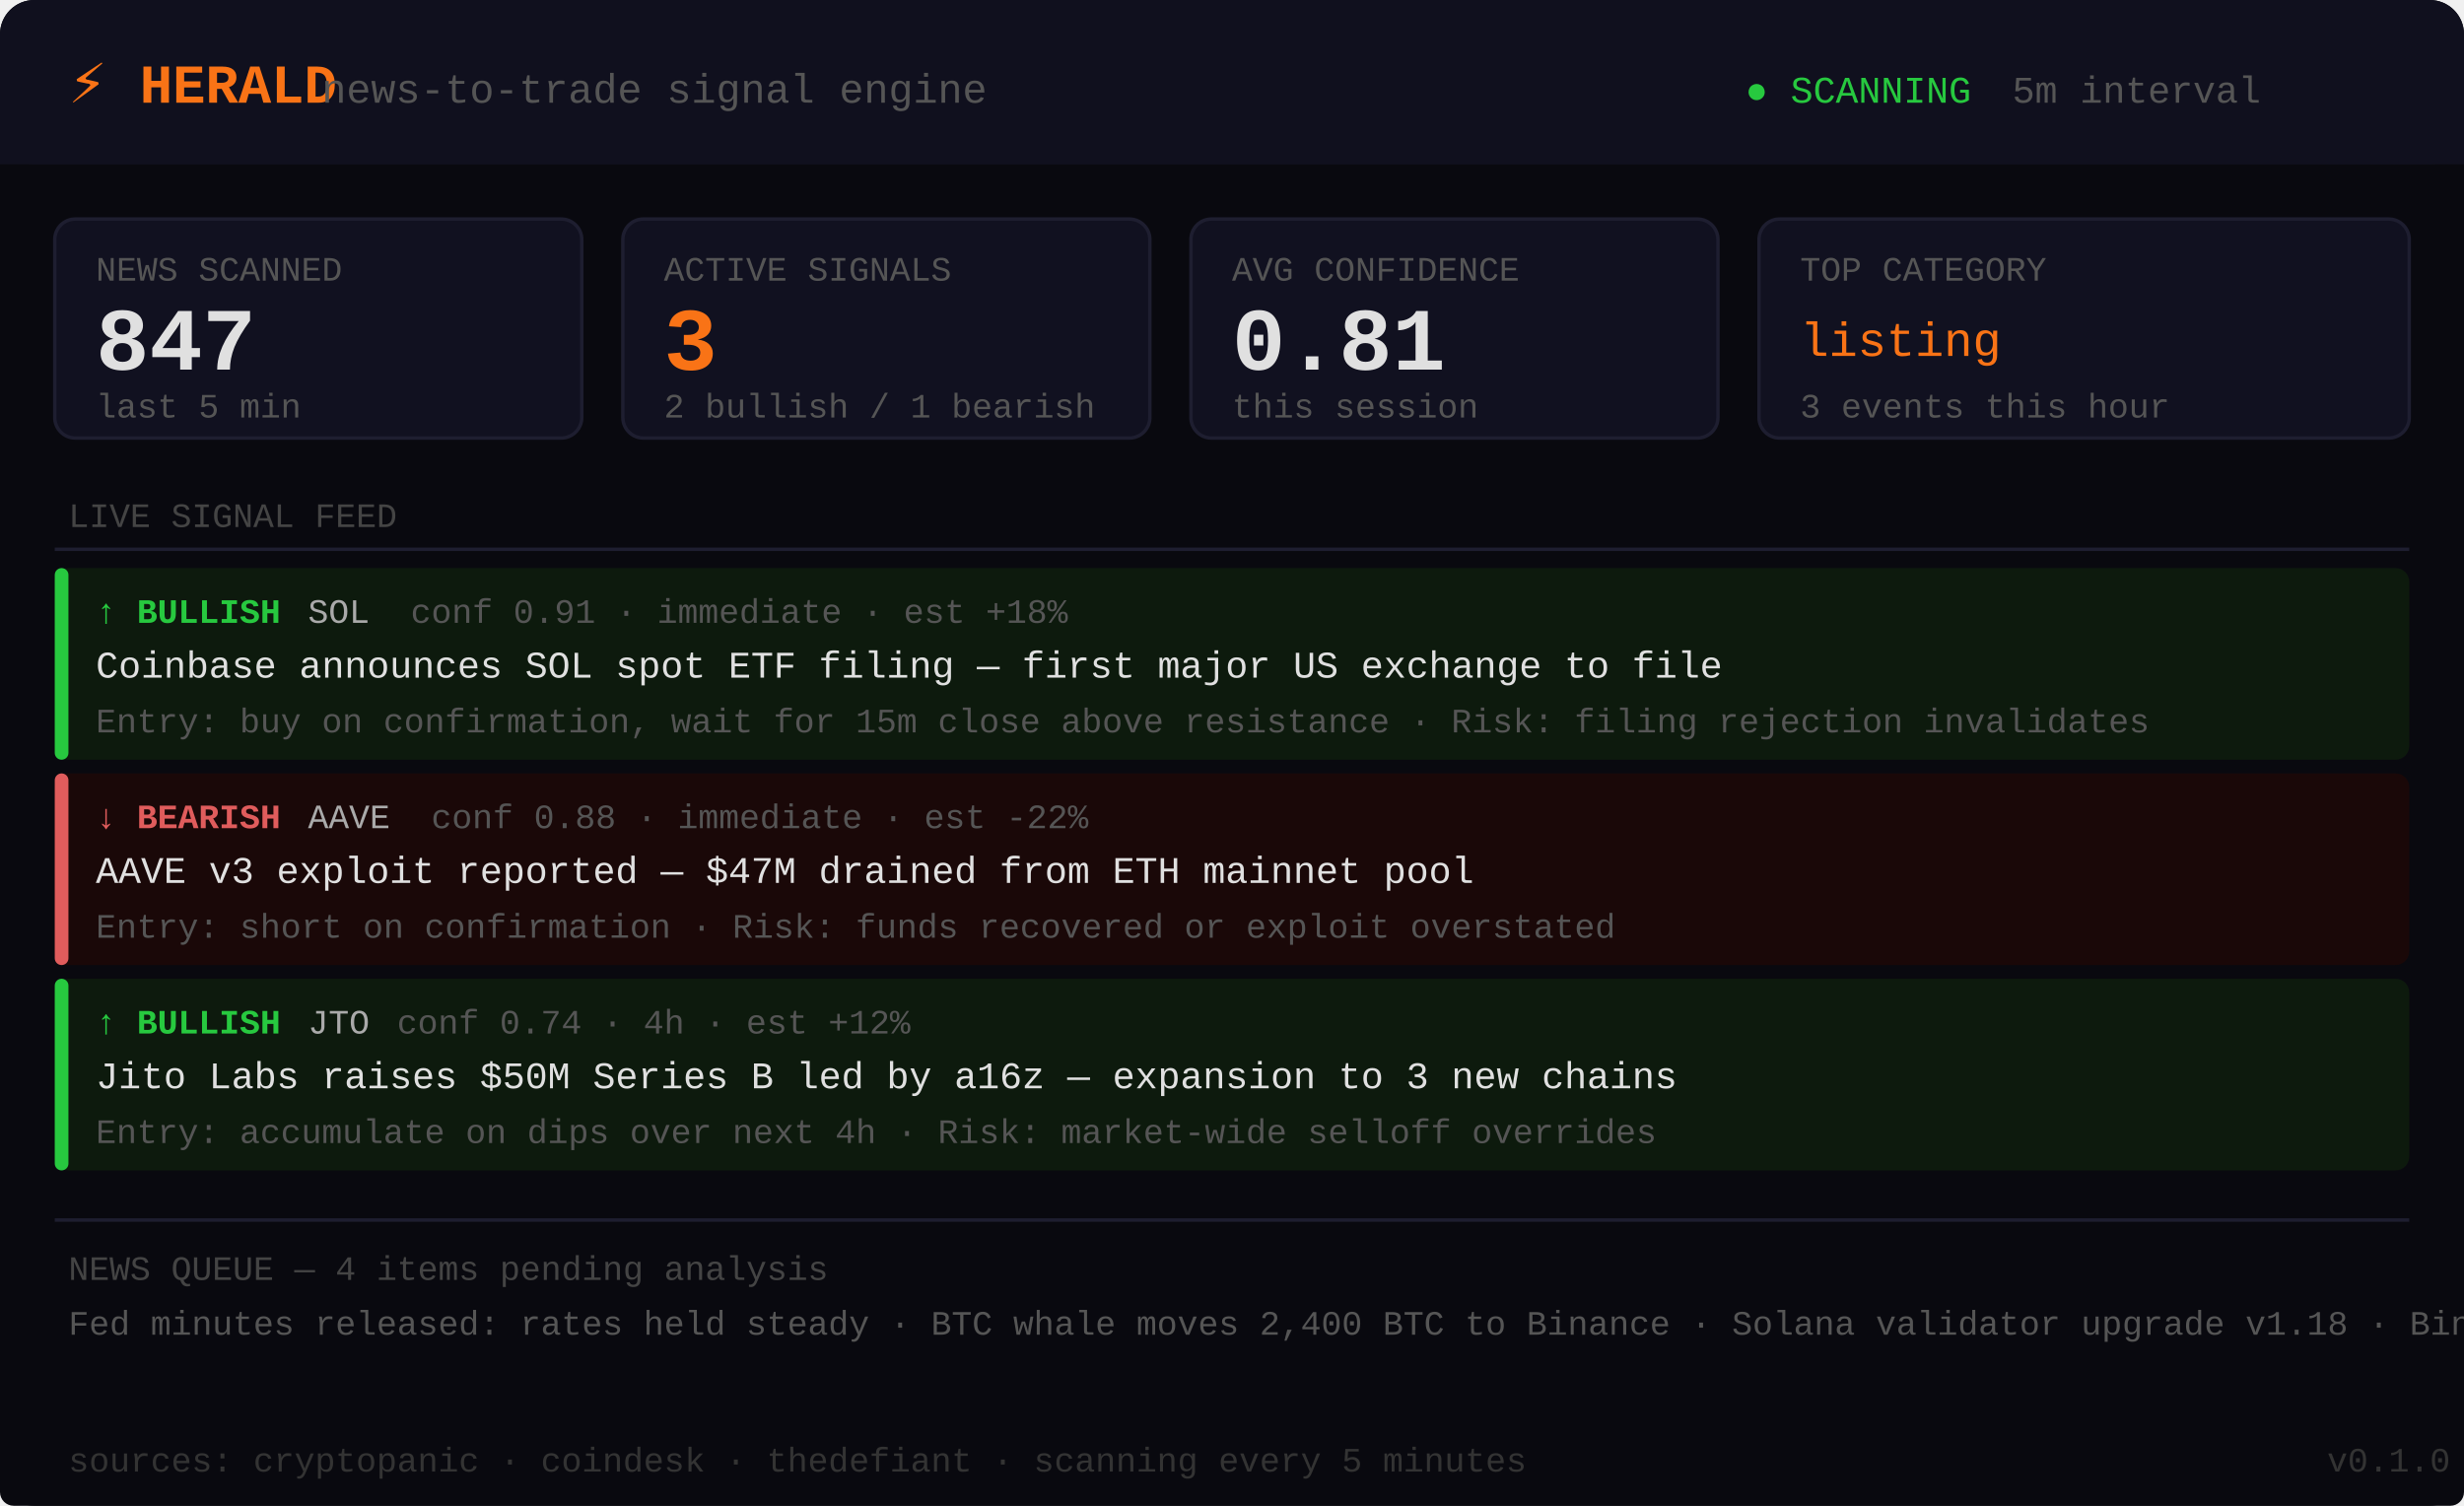
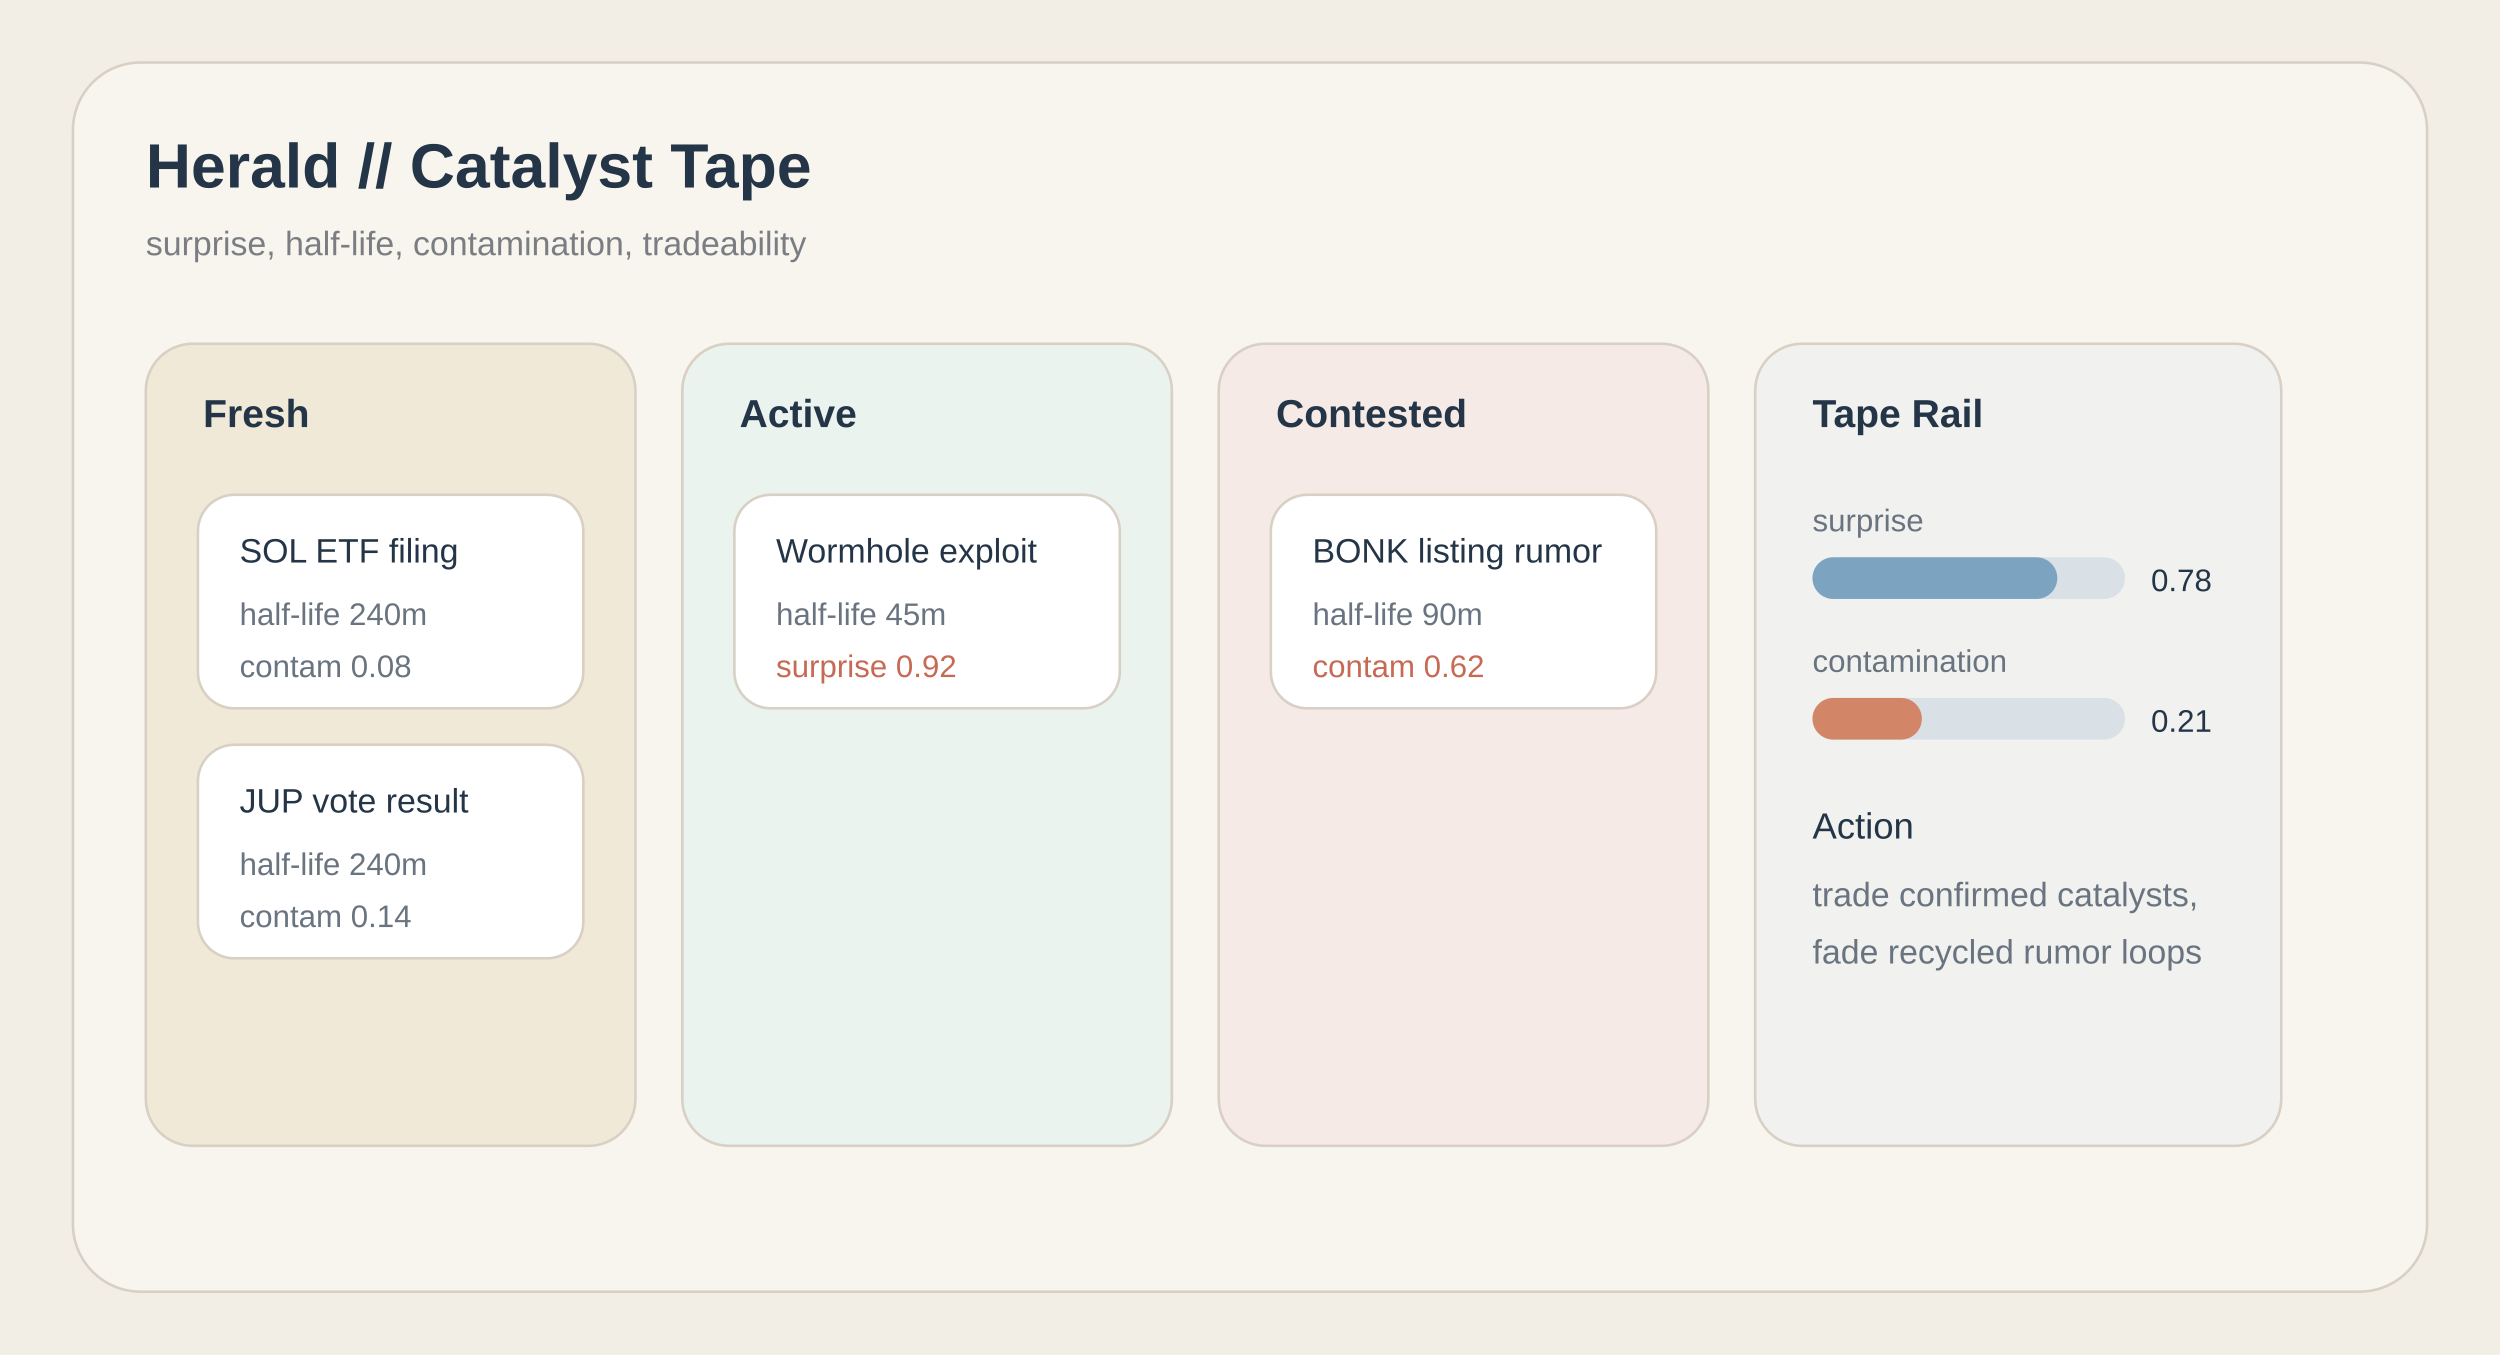
- <svg xmlns="http://www.w3.org/2000/svg" width="720" height="440" viewBox="0 0 720 440" font-family="'Cascadia Code','Fira Code','Courier New',monospace">
-   <rect width="720" height="440" rx="10" fill="#09090f" />
-   <rect width="720" height="48" rx="10" fill="#10101e" />
-   <rect y="32" width="720" height="16" fill="#10101e" />
-   <text x="20" y="30" fill="#f97316" font-size="16" font-weight="bold">⚡ HERALD</text>
-   <text x="94" y="30" fill="#555" font-size="12">news-to-trade signal engine</text>
-   <text x="510" y="30" fill="#27c93f" font-size="11">● SCANNING</text>
-   <text x="588" y="30" fill="#555" font-size="11">5m interval</text>
-   <rect x="16" y="64" width="154" height="64" rx="6" fill="#111120" stroke="#1e1e30" stroke-width="1" />
-   <text x="28" y="82" fill="#555" font-size="10">NEWS SCANNED</text>
-   <text x="28" y="108" fill="#e0e0e0" font-size="26" font-weight="bold">847</text>
-   <text x="28" y="122" fill="#555" font-size="10">last 5 min</text>
-   <rect x="182" y="64" width="154" height="64" rx="6" fill="#111120" stroke="#1e1e30" stroke-width="1" />
-   <text x="194" y="82" fill="#555" font-size="10">ACTIVE SIGNALS</text>
-   <text x="194" y="108" fill="#f97316" font-size="26" font-weight="bold">3</text>
-   <text x="194" y="122" fill="#555" font-size="10">2 bullish / 1 bearish</text>
-   <rect x="348" y="64" width="154" height="64" rx="6" fill="#111120" stroke="#1e1e30" stroke-width="1" />
-   <text x="360" y="82" fill="#555" font-size="10">AVG CONFIDENCE</text>
-   <text x="360" y="108" fill="#e0e0e0" font-size="26" font-weight="bold">0.81</text>
-   <text x="360" y="122" fill="#555" font-size="10">this session</text>
-   <rect x="514" y="64" width="190" height="64" rx="6" fill="#111120" stroke="#1e1e30" stroke-width="1" />
-   <text x="526" y="82" fill="#555" font-size="10">TOP CATEGORY</text>
-   <text x="526" y="104" fill="#f97316" font-size="14">listing</text>
-   <text x="526" y="122" fill="#555" font-size="10">3 events this hour</text>
-   <text x="20" y="154" fill="#444" font-size="10">LIVE SIGNAL FEED</text>
-   <rect x="16" y="160" width="688" height="1" fill="#1e1e30" />
-   <rect x="16" y="166" width="688" height="56" rx="4" fill="#0d1a0d" />
-   <rect x="16" y="166" width="4" height="56" rx="2" fill="#27c93f" />
-   <text x="28" y="182" fill="#27c93f" font-size="10" font-weight="bold">↑ BULLISH</text>
-   <text x="90" y="182" fill="#aaa" font-size="10">SOL</text>
-   <text x="120" y="182" fill="#555" font-size="10">conf 0.91 · immediate · est +18%</text>
-   <text x="28" y="198" fill="#e0e0e0" font-size="11">Coinbase announces SOL spot ETF filing — first major US exchange to file</text>
-   <text x="28" y="214" fill="#555" font-size="10">Entry: buy on confirmation, wait for 15m close above resistance · Risk: filing rejection invalidates</text>
-   <rect x="16" y="226" width="688" height="56" rx="4" fill="#1a0808" />
-   <rect x="16" y="226" width="4" height="56" rx="2" fill="#e05c5c" />
-   <text x="28" y="242" fill="#e05c5c" font-size="10" font-weight="bold">↓ BEARISH</text>
-   <text x="90" y="242" fill="#aaa" font-size="10">AAVE</text>
-   <text x="126" y="242" fill="#555" font-size="10">conf 0.88 · immediate · est -22%</text>
-   <text x="28" y="258" fill="#e0e0e0" font-size="11">AAVE v3 exploit reported — $47M drained from ETH mainnet pool</text>
-   <text x="28" y="274" fill="#555" font-size="10">Entry: short on confirmation · Risk: funds recovered or exploit overstated</text>
-   <rect x="16" y="286" width="688" height="56" rx="4" fill="#0d1a0d" />
-   <rect x="16" y="286" width="4" height="56" rx="2" fill="#27c93f" />
-   <text x="28" y="302" fill="#27c93f" font-size="10" font-weight="bold">↑ BULLISH</text>
-   <text x="90" y="302" fill="#aaa" font-size="10">JTO</text>
-   <text x="116" y="302" fill="#555" font-size="10">conf 0.74 · 4h · est +12%</text>
-   <text x="28" y="318" fill="#e0e0e0" font-size="11">Jito Labs raises $50M Series B led by a16z — expansion to 3 new chains</text>
-   <text x="28" y="334" fill="#555" font-size="10">Entry: accumulate on dips over next 4h · Risk: market-wide selloff overrides</text>
-   <rect x="16" y="356" width="688" height="1" fill="#1e1e30" />
-   <text x="20" y="374" fill="#444" font-size="10">NEWS QUEUE — 4 items pending analysis</text>
-   <text x="20" y="390" fill="#555" font-size="10">Fed minutes released: rates held steady · BTC whale moves 2,400 BTC to Binance · Solana validator upgrade v1.18 · Binance lists PENGU perps</text>
-   <rect x="0" y="416" width="720" height="24" rx="4" fill="#09090f" />
-   <text x="20" y="430" fill="#333" font-size="10">sources: cryptopanic · coindesk · thedefiant · scanning every 5 minutes</text>
-   <text x="680" y="430" fill="#333" font-size="10">v0.1.0</text>
+ <svg xmlns="http://www.w3.org/2000/svg" width="960" height="520" viewBox="0 0 960 520" fill="none">
+   <rect width="960" height="520" fill="#F2EEE6" />
+   <rect x="28" y="24" width="904" height="472" rx="26" fill="#F8F5EF" stroke="#D8D0C4" />
+   <text x="56" y="72" fill="#243548" font-family="Arial, sans-serif" font-size="24" font-weight="700">Herald // Catalyst Tape</text>
+   <text x="56" y="98" fill="#7A7E83" font-family="Arial, sans-serif" font-size="13">surprise, half-life, contamination, tradeability</text>
+   <rect x="56" y="132" width="188" height="308" rx="18" fill="#F0E9D8" stroke="#D8D0C4" />
+   <text x="78" y="164" fill="#243548" font-family="Arial, sans-serif" font-size="15" font-weight="700">Fresh</text>
+   <rect x="76" y="190" width="148" height="82" rx="14" fill="#FFFFFF" stroke="#D8D0C4" />
+   <text x="92" y="216" fill="#243548" font-family="Arial, sans-serif" font-size="13">SOL ETF filing</text>
+   <text x="92" y="240" fill="#6A7480" font-family="Arial, sans-serif" font-size="12">half-life 240m</text>
+   <text x="92" y="260" fill="#6A7480" font-family="Arial, sans-serif" font-size="12">contam 0.08</text>
+   <rect x="76" y="286" width="148" height="82" rx="14" fill="#FFFFFF" stroke="#D8D0C4" />
+   <text x="92" y="312" fill="#243548" font-family="Arial, sans-serif" font-size="13">JUP vote result</text>
+   <text x="92" y="336" fill="#6A7480" font-family="Arial, sans-serif" font-size="12">half-life 240m</text>
+   <text x="92" y="356" fill="#6A7480" font-family="Arial, sans-serif" font-size="12">contam 0.14</text>
+   <rect x="262" y="132" width="188" height="308" rx="18" fill="#EAF3EE" stroke="#D8D0C4" />
+   <text x="284" y="164" fill="#243548" font-family="Arial, sans-serif" font-size="15" font-weight="700">Active</text>
+   <rect x="282" y="190" width="148" height="82" rx="14" fill="#FFFFFF" stroke="#D8D0C4" />
+   <text x="298" y="216" fill="#243548" font-family="Arial, sans-serif" font-size="13">Wormhole exploit</text>
+   <text x="298" y="240" fill="#6A7480" font-family="Arial, sans-serif" font-size="12">half-life 45m</text>
+   <text x="298" y="260" fill="#C66A54" font-family="Arial, sans-serif" font-size="12">surprise 0.92</text>
+   <rect x="468" y="132" width="188" height="308" rx="18" fill="#F5EAE6" stroke="#D8D0C4" />
+   <text x="490" y="164" fill="#243548" font-family="Arial, sans-serif" font-size="15" font-weight="700">Contested</text>
+   <rect x="488" y="190" width="148" height="82" rx="14" fill="#FFFFFF" stroke="#D8D0C4" />
+   <text x="504" y="216" fill="#243548" font-family="Arial, sans-serif" font-size="13">BONK listing rumor</text>
+   <text x="504" y="240" fill="#6A7480" font-family="Arial, sans-serif" font-size="12">half-life 90m</text>
+   <text x="504" y="260" fill="#C66A54" font-family="Arial, sans-serif" font-size="12">contam 0.62</text>
+   <rect x="674" y="132" width="202" height="308" rx="18" fill="#F1F2EF" stroke="#D8D0C4" />
+   <text x="696" y="164" fill="#243548" font-family="Arial, sans-serif" font-size="15" font-weight="700">Tape Rail</text>
+   <text x="696" y="204" fill="#6A7480" font-family="Arial, sans-serif" font-size="12">surprise</text>
+   <rect x="696" y="214" width="120" height="16" rx="8" fill="#D9E1E7" />
+   <rect x="696" y="214" width="94" height="16" rx="8" fill="#7CA4C0" />
+   <text x="826" y="227" fill="#243548" font-family="Arial, sans-serif" font-size="12">0.78</text>
+   <text x="696" y="258" fill="#6A7480" font-family="Arial, sans-serif" font-size="12">contamination</text>
+   <rect x="696" y="268" width="120" height="16" rx="8" fill="#D9E1E7" />
+   <rect x="696" y="268" width="42" height="16" rx="8" fill="#D38667" />
+   <text x="826" y="281" fill="#243548" font-family="Arial, sans-serif" font-size="12">0.21</text>
+   <text x="696" y="322" fill="#243548" font-family="Arial, sans-serif" font-size="14">Action</text>
+   <text x="696" y="348" fill="#6A7480" font-family="Arial, sans-serif" font-size="13">trade confirmed catalysts,</text>
+   <text x="696" y="370" fill="#6A7480" font-family="Arial, sans-serif" font-size="13">fade recycled rumor loops</text>
</svg>
